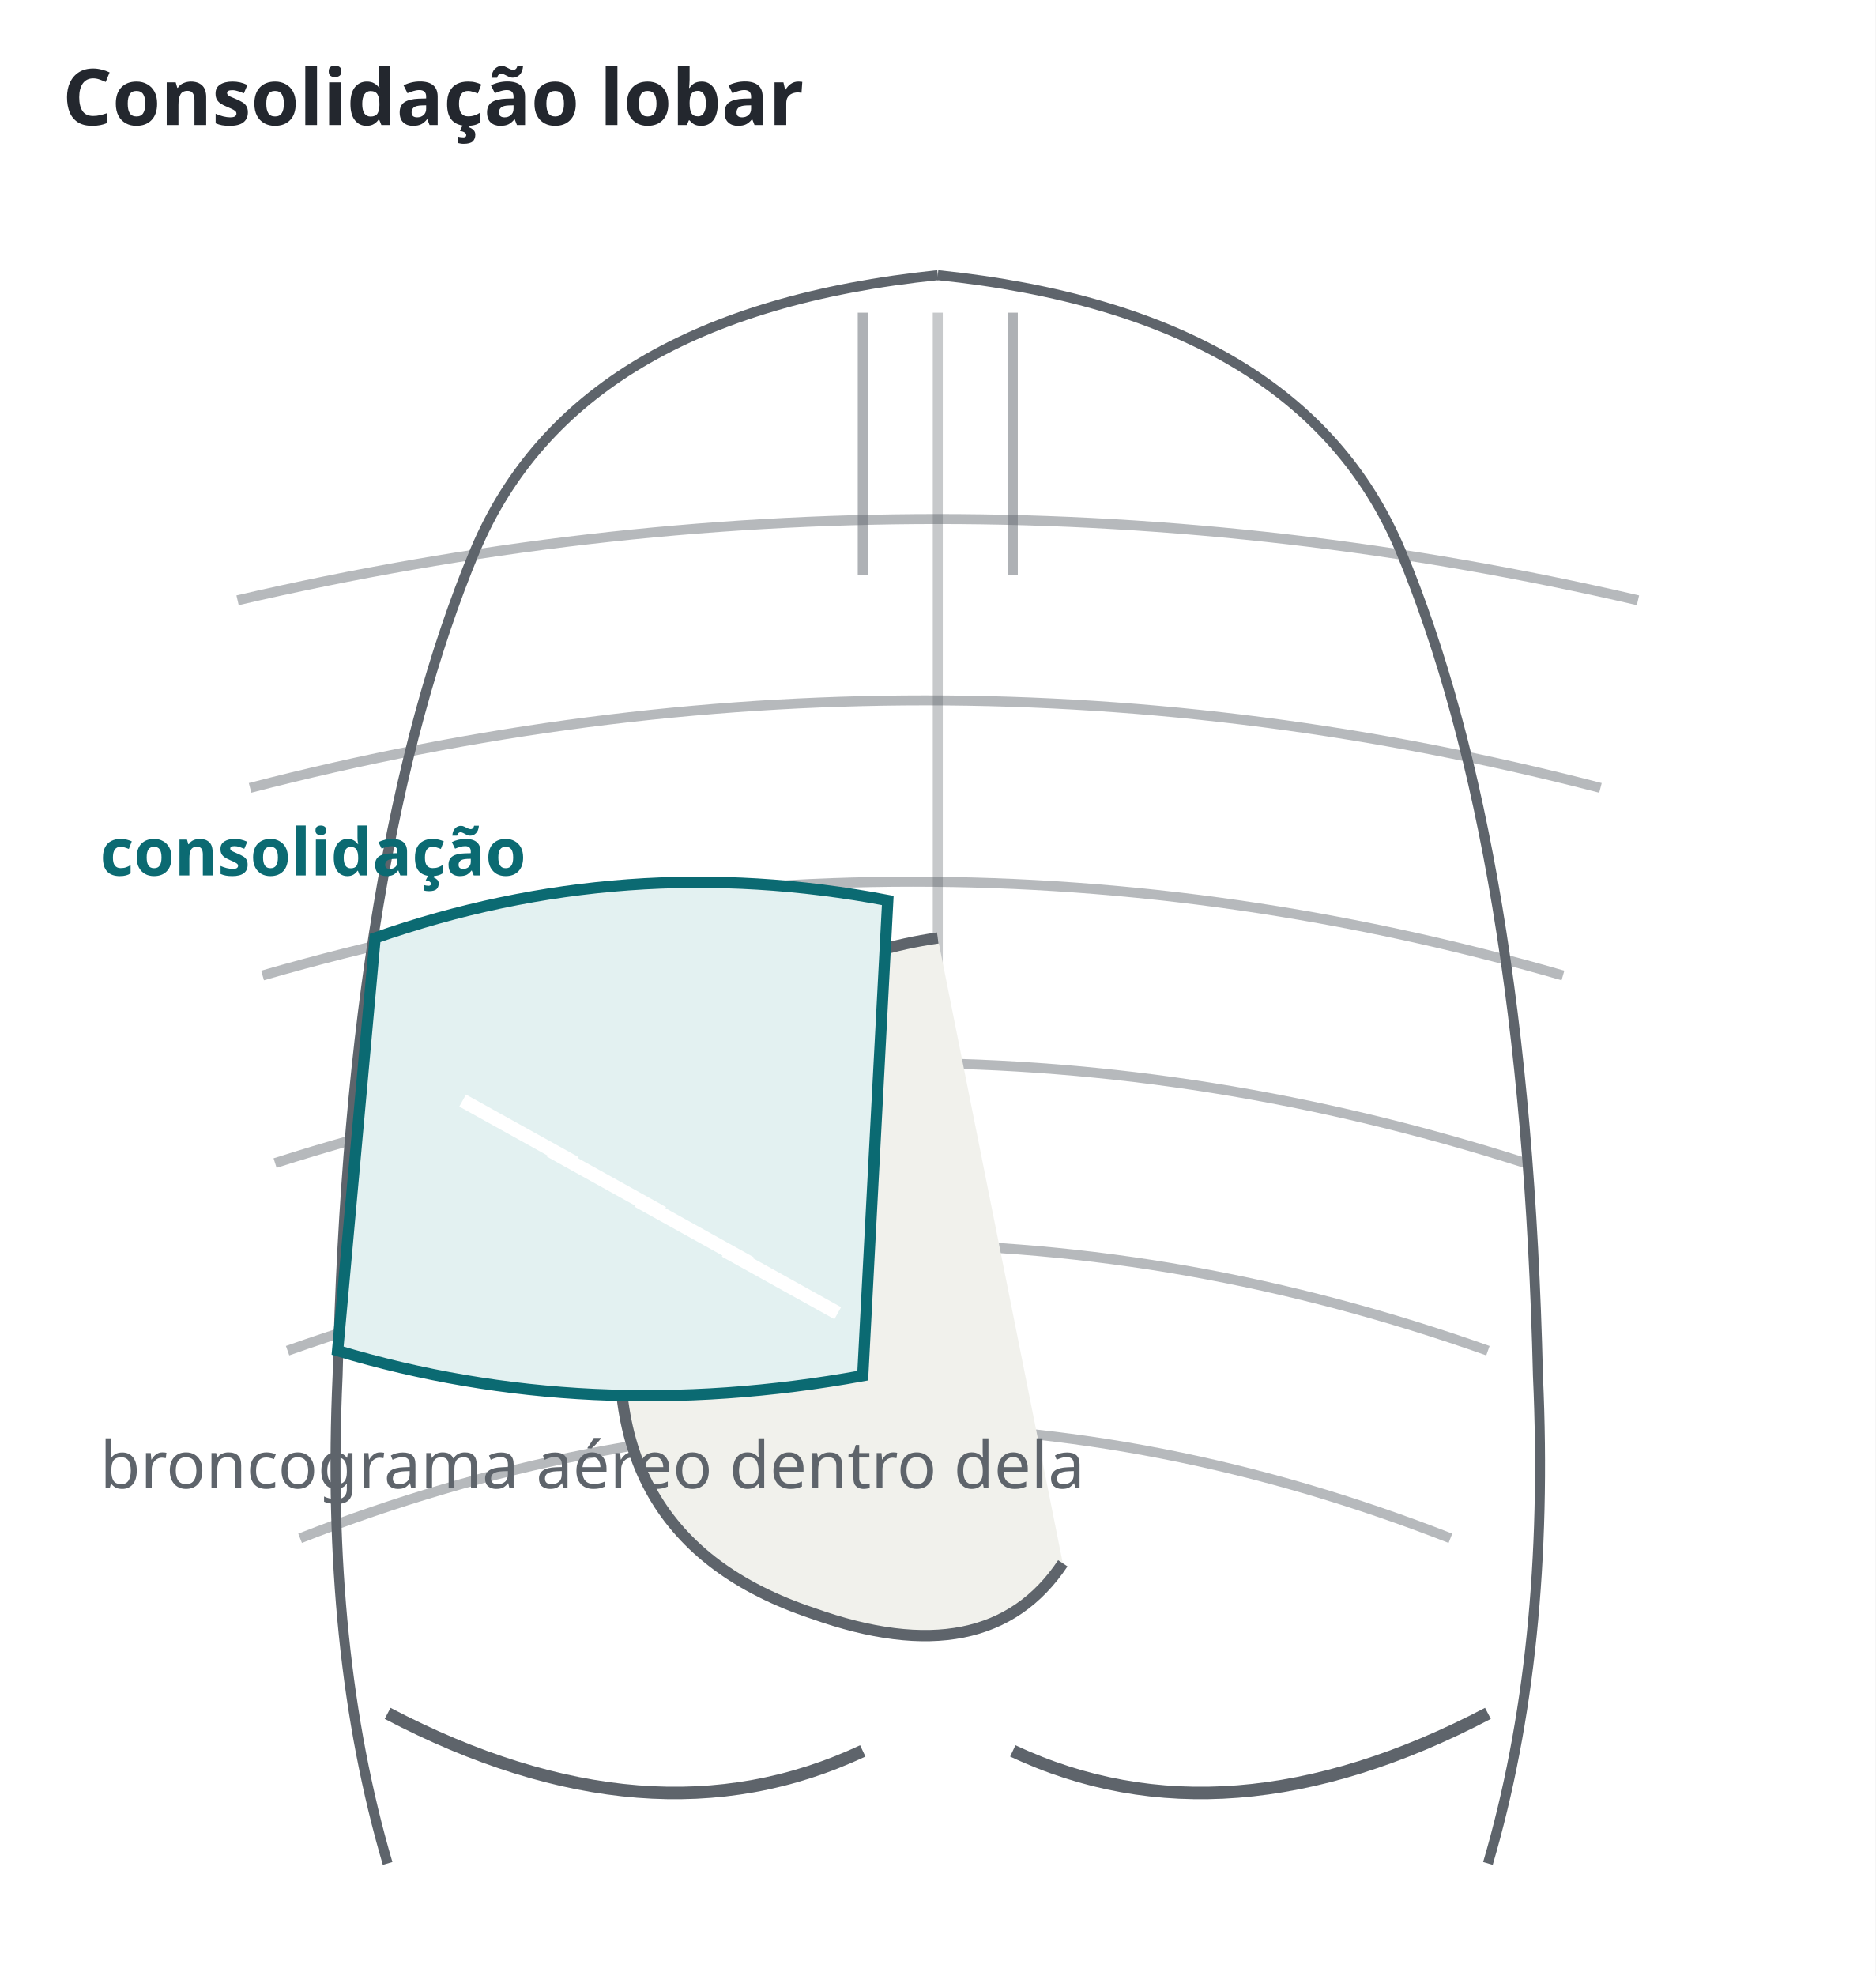
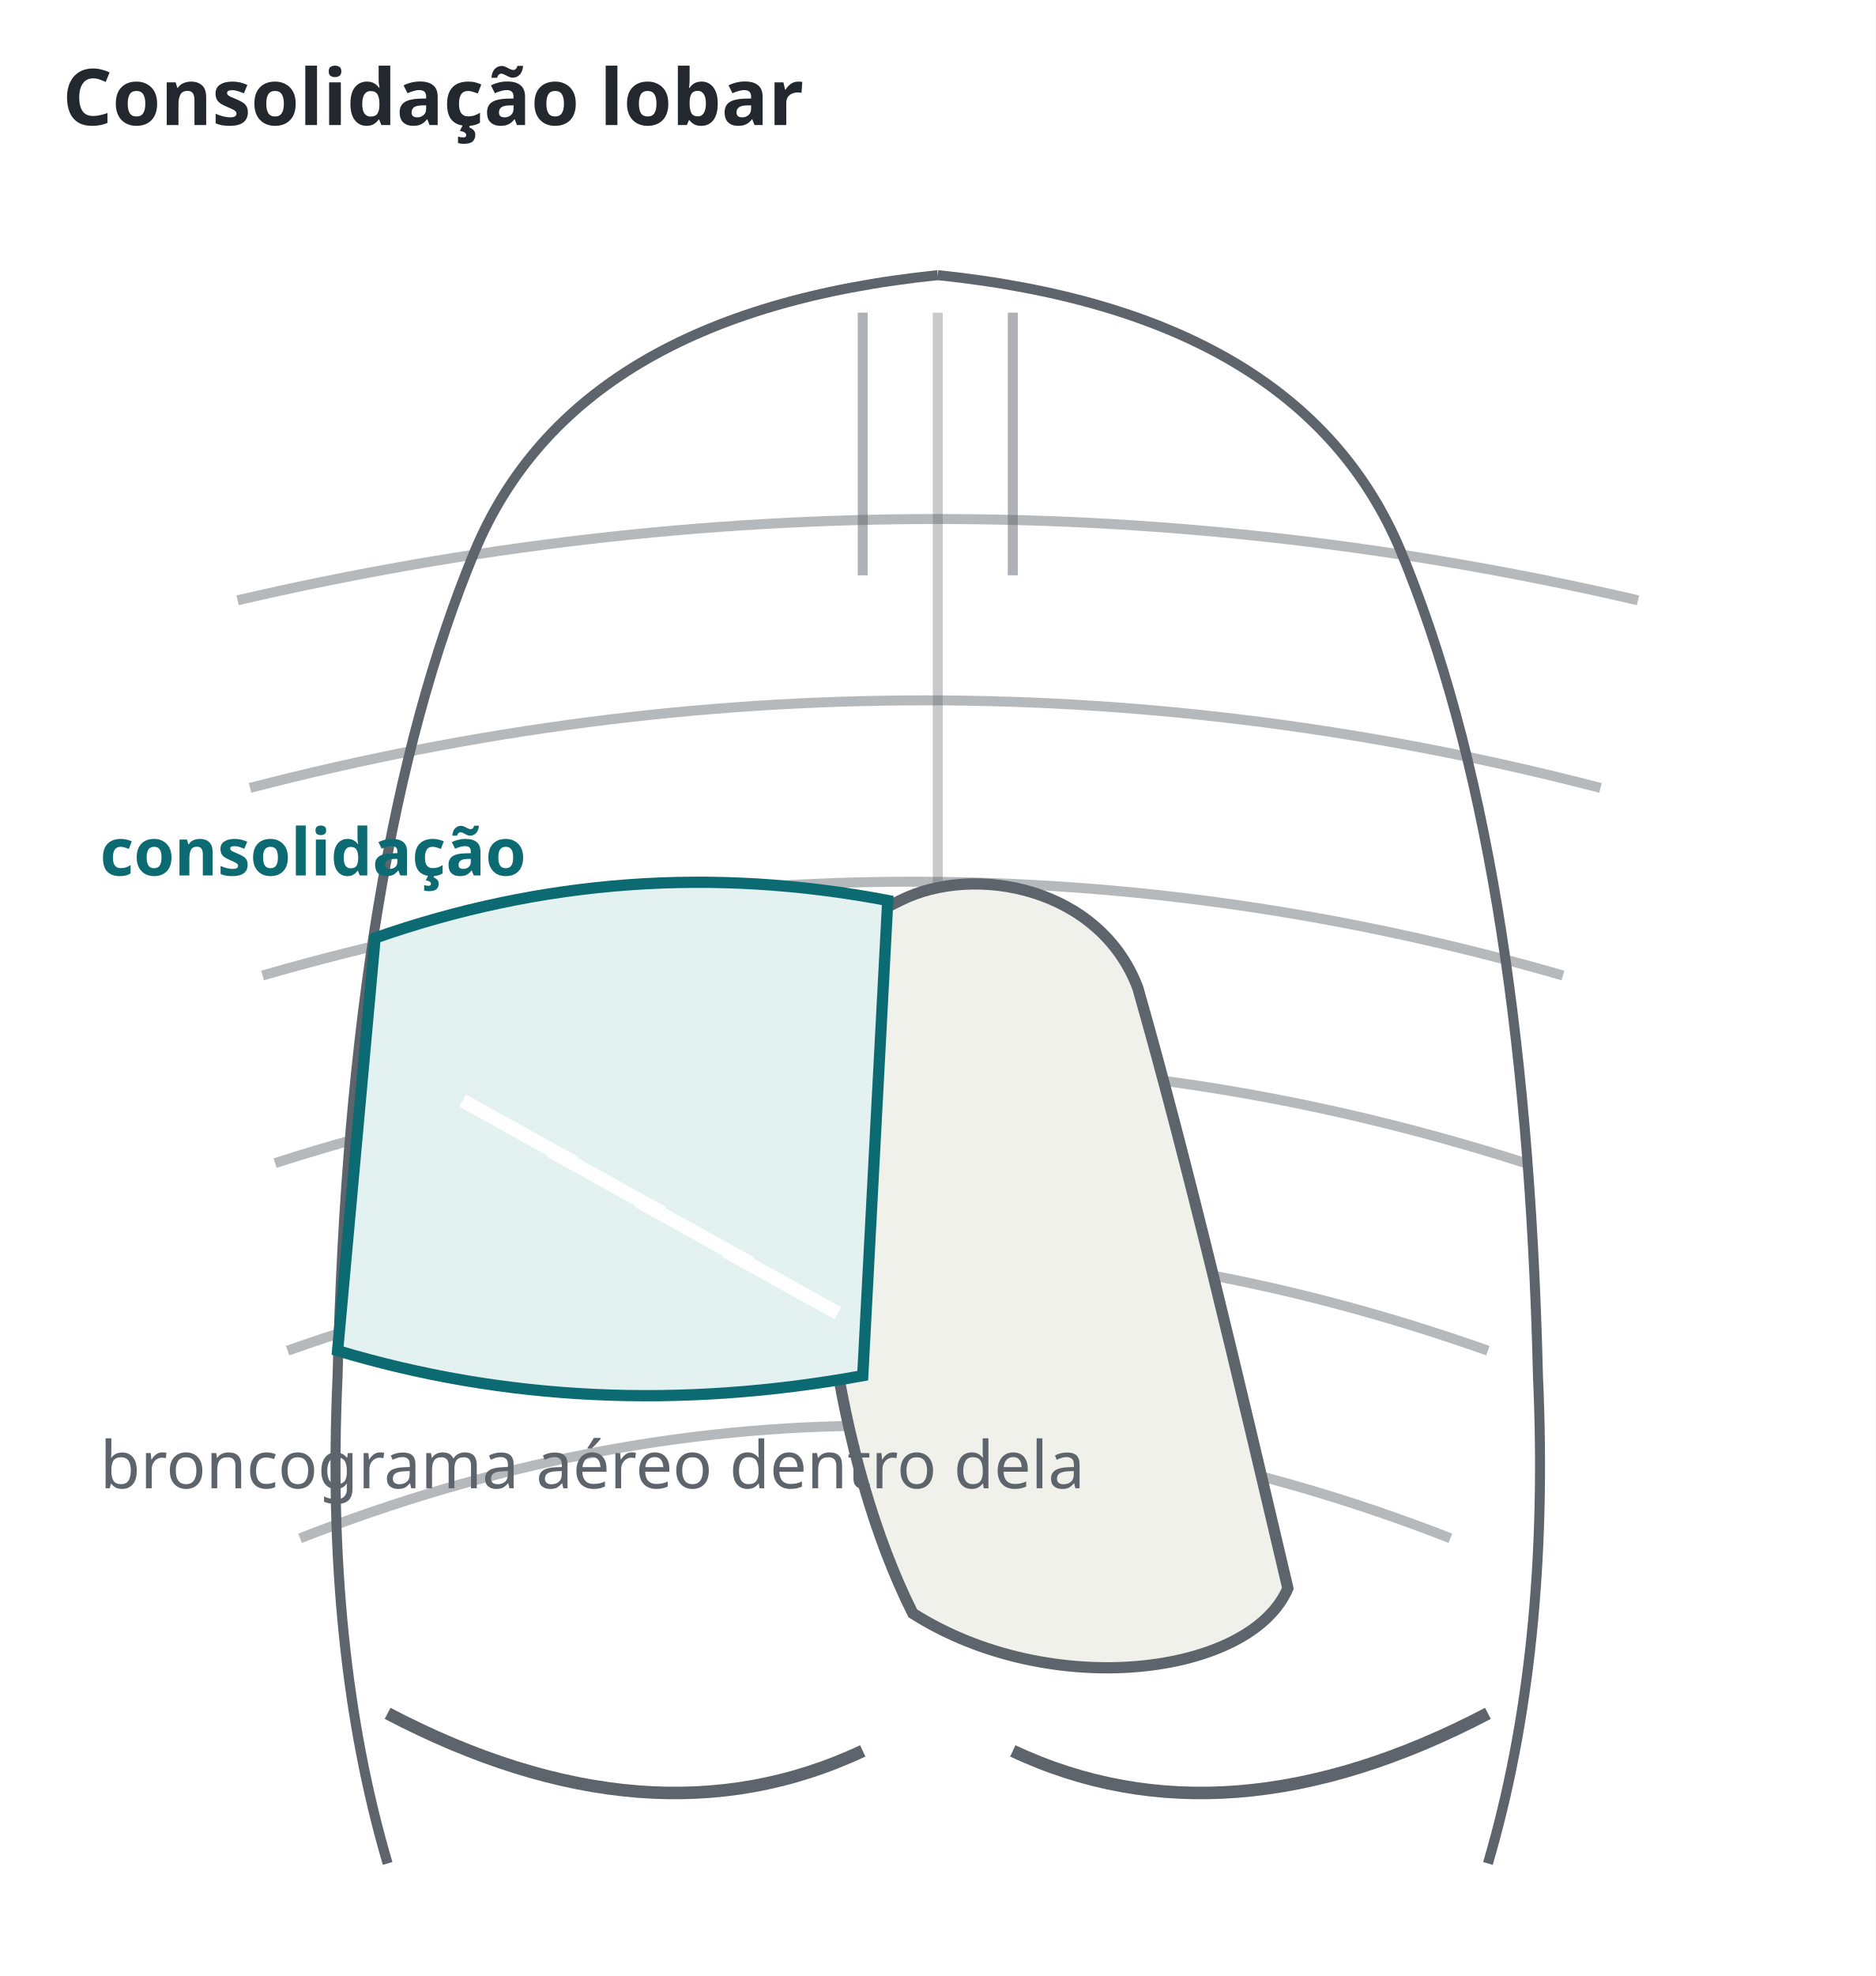
<svg xmlns="http://www.w3.org/2000/svg" viewBox="0 0 300 316" role="img" aria-label="Consolidação lobar">
  <style>text{font-family:Figtree,system-ui,sans-serif}.t{font-size:12.5px;font-weight:600;fill:#23272E}.l{font-size:10.5px;fill:#5E646B}.k{font-size:10.5px;font-weight:600;fill:#0B6A72}</style>
  <rect width="300" height="316" fill="#FFFFFF" />
  <text class="t" x="10" y="20">Consolidação lobar</text>
  <g fill="none" stroke="#5E646B" stroke-width="1.6">
    <path d="M38 96 q 112 -26 224 0" opacity=".45" />
    <path d="M40 126 q 108 -28 216 0" opacity=".45" />
    <path d="M42 156 q 104 -30 208 0" opacity=".45" />
    <path d="M44 186 q 100 -32 200 0" opacity=".45" />
    <path d="M46 216 q 96 -34 192 0" opacity=".45" />
    <path d="M48 246 q 92 -36 184 0" opacity=".45" />
    <path d="M150 44 q-58 6 -74 44 q-20 48 -22 132 q-2 44 8 78" />
    <path d="M150 44 q58 6 74 44 q20 48 22 132 q2 44 -8 78" />
    <path d="M62 274 q42 22 76 6" stroke-width="2" />
    <path d="M238 274 q-42 22 -76 6" stroke-width="2" />
    <path d="M150 50v210" opacity=".35" />
    <path d="M138 50v42 M162 50v42" opacity=".5" />
  </g>
-   <path d="M150 150 q-42 6 -50 56 q-6 40 30 52 q28 10 40 -8" fill="#F1F1EC" stroke="#5E646B" stroke-width="1.8" />
+   <path d="M132 156 C 128 196 134 234 146 258 C 168 272 200 268 206 254 C 198 220 190 186 182 158 C 176 142 156 138 144 144 C 136 148 133 149 132 156 Z" fill="#F1F1EC" stroke="#5E646B" stroke-width="1.8" />
  <path d="M60 150 q40 -14 82 -6 l-4 76 q-44 8 -84 -4 z" fill="#E3F1F1" stroke="#0B6A72" stroke-width="1.8" />
  <text class="k" x="16" y="140">consolidação</text>
  <text class="l" x="16" y="238">broncograma aéreo dentro dela</text>
  <path d="M74 176 l 18 10" stroke="#FFF" stroke-width="2.2" fill="none" />
  <path d="M88 184 l 18 10" stroke="#FFF" stroke-width="2.2" fill="none" />
  <path d="M102 192 l 18 10" stroke="#FFF" stroke-width="2.2" fill="none" />
  <path d="M116 200 l 18 10" stroke="#FFF" stroke-width="2.2" fill="none" />
</svg>
